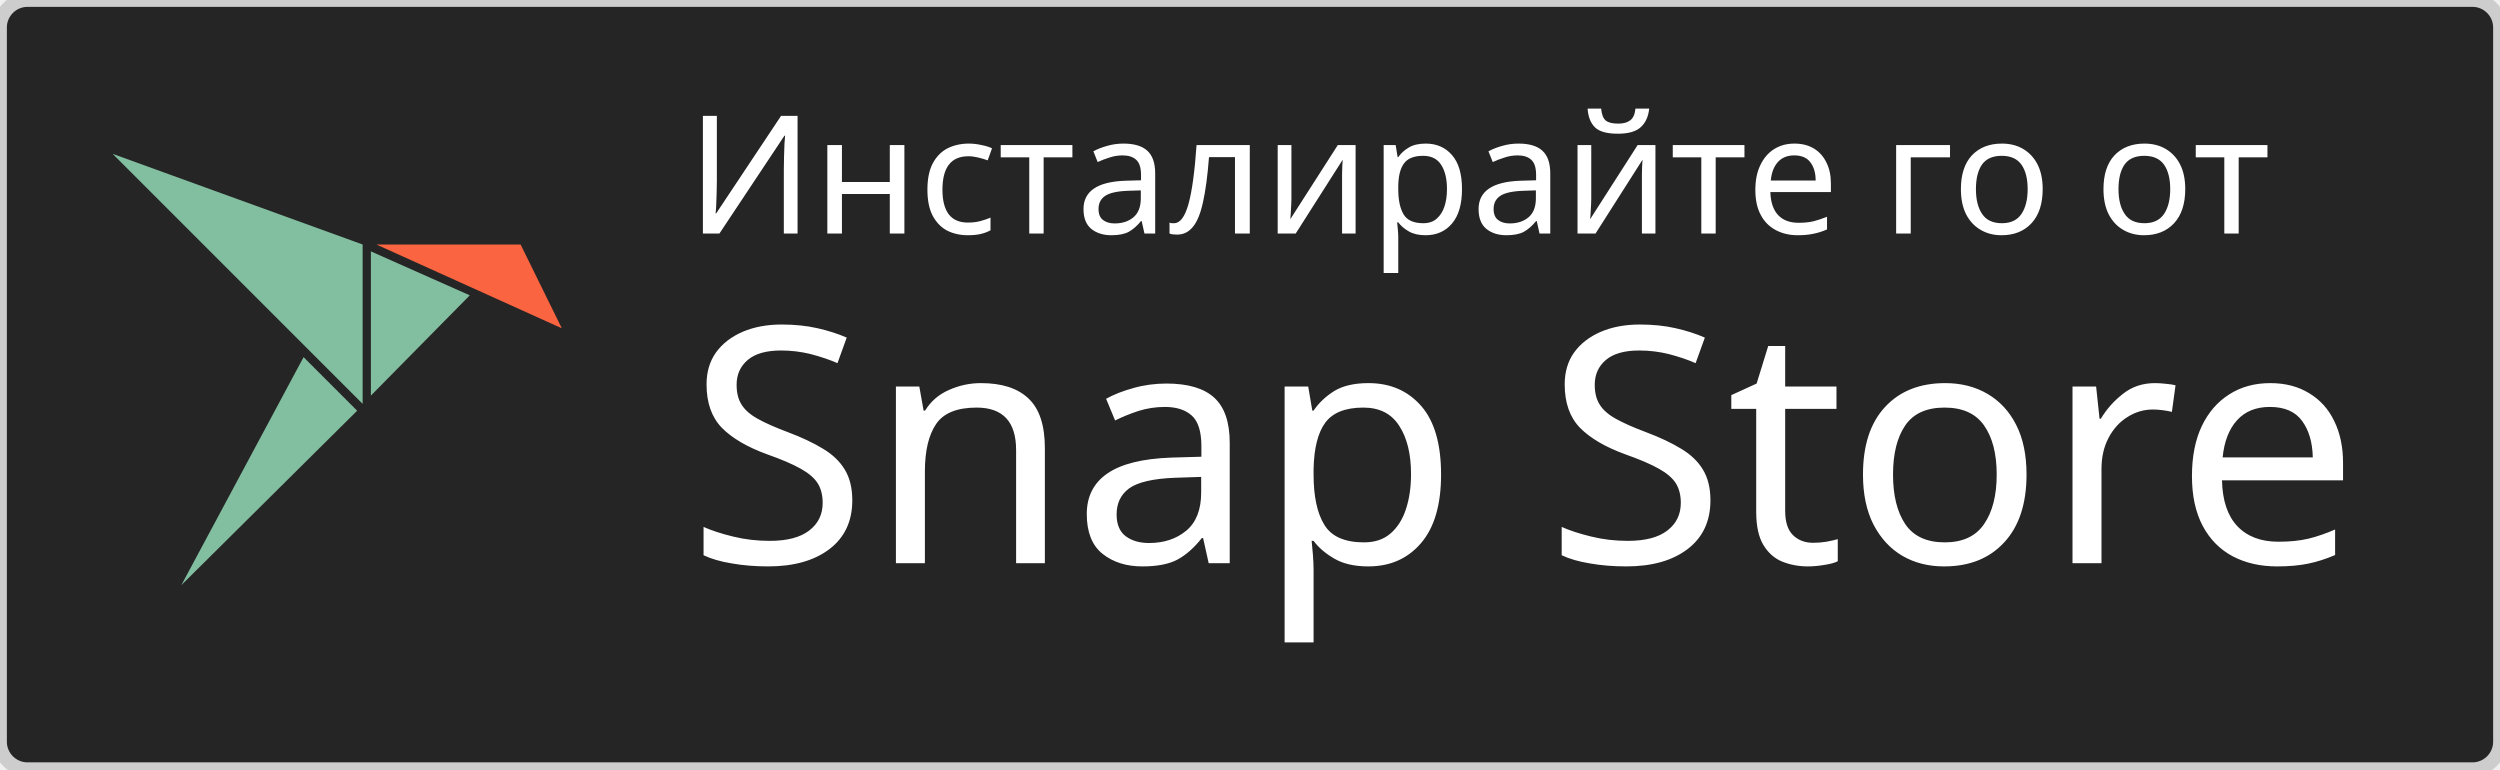
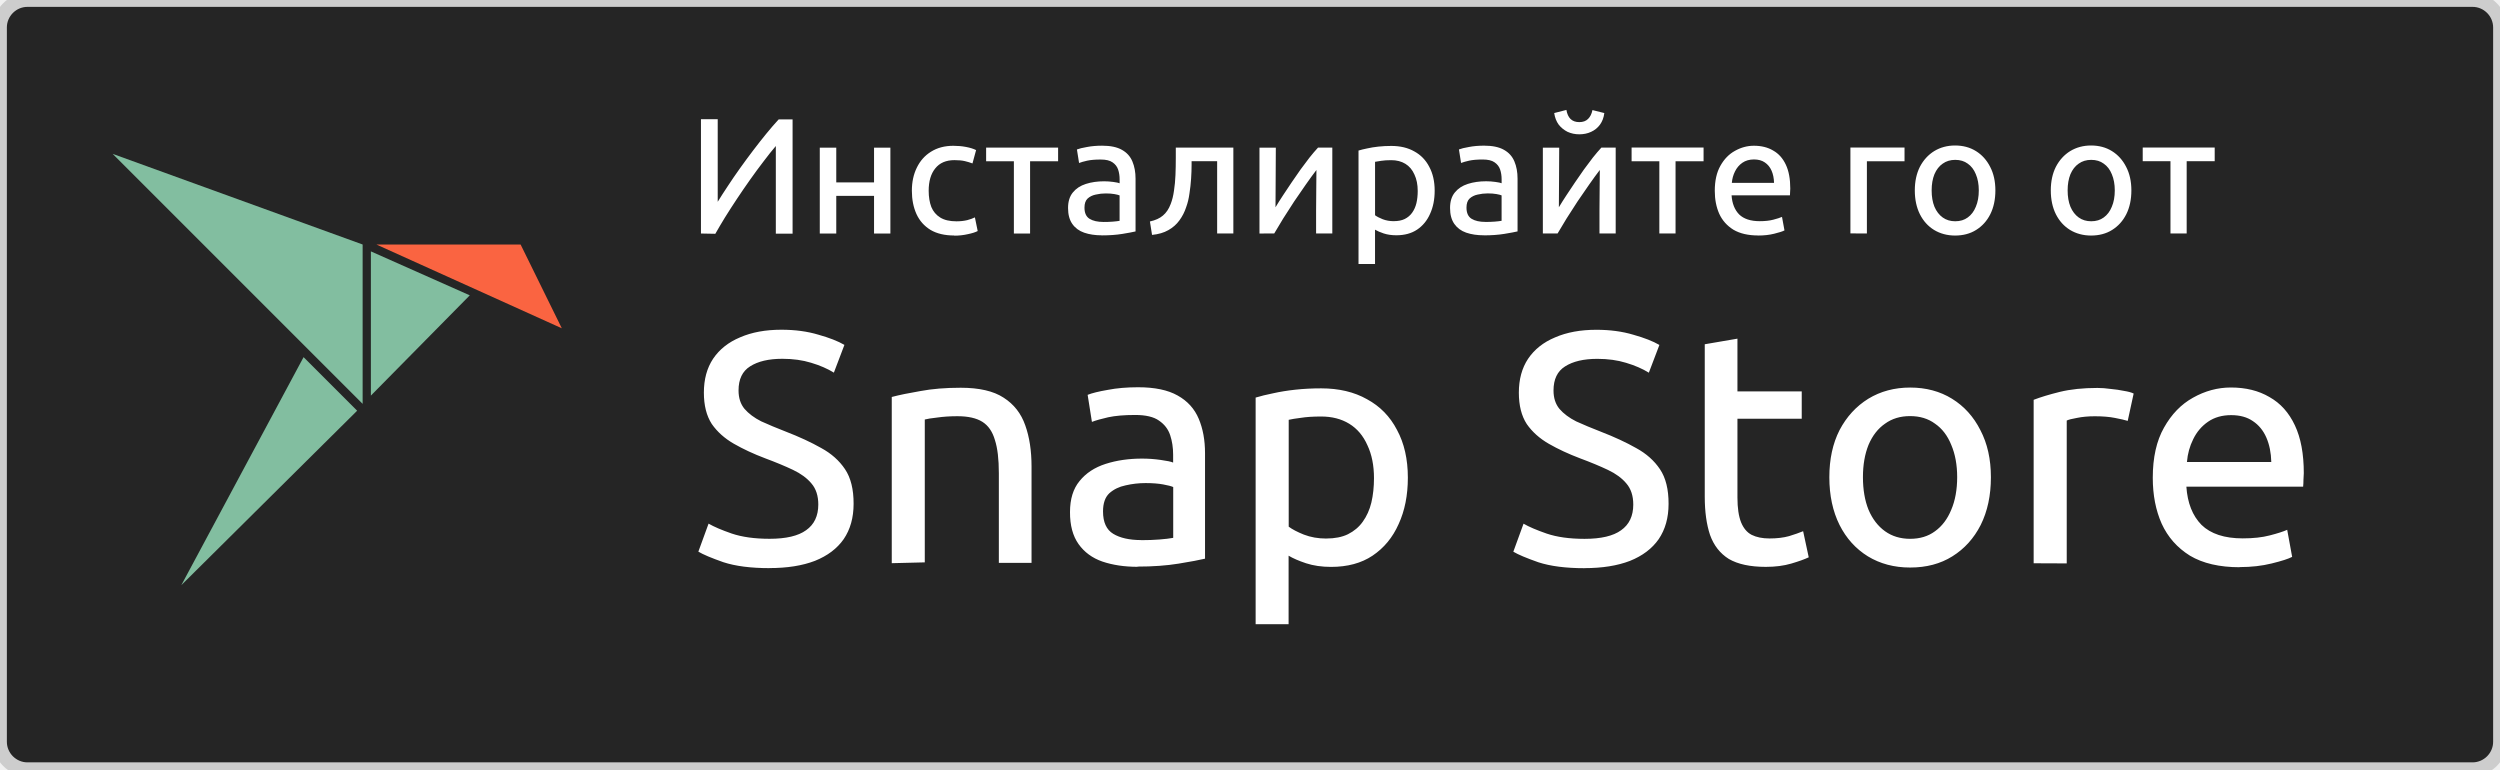
- <svg xmlns="http://www.w3.org/2000/svg" version="1.1" id="Layer_1" x="0px" y="0px" viewBox="0 0 182 56" style="enable-background:new 0 0 182 56;" xml:space="preserve">
-   <style type="text/css">
-         .st0 {
+ <svg xmlns="http://www.w3.org/2000/svg" id="a" enable-background="new 0 0 182 56" version="1.1" viewBox="0 0 182 56">
+   <style id="b" type="text/css">.st0 {
            fill-rule: evenodd;
            clip-rule: evenodd;
            fill: #252525;
            stroke: #CDCDCD;
        }

        .st1 {
            fill: #82BEA0;
        }

        .st2 {
            fill: #FA6441;
        }

        .st3 {
            fill: #FFFFFF;
        }

        .st4 {
            font-family: 'Ubuntu';
        }

        .st5 {
            font-size: 12px;
            font-weight: 500;
        }

        .st6 {
            font-size: 24px;
            font-weight: 500;
-         }
-     </style>
-   <g id="g17">
-     <g id="Black-badge">
-       <path id="Rectangle-path" class="st0" d="M2 0h178c1.1 0 2 .9 2 2v52c0 1.1-.9 2-2 2H2c-1.1 0-2-.9-2-2V2C0 .9.9 0 2 0z" />
-       <g id="logo" transform="translate(8 11)">
-         <path id="body" class="st1" d="M19 17.8V7.3l7.2 3.2-7.2 7.3zM5.2 31.6L14.1 15l3.9 3.9L5.2 31.6zM.2.2l18.2 6.6v11.6L.2.2z" />
-         <path id="head" class="st2" d="M29.9 6.8H19.4l13.5 6.1z" />
+         }</style>
+   <g id="e">
+     <g id="f">
+       <path id="g" class="st0" d="M2 0h178c1.1 0 2 .9 2 2v52c0 1.1-.9 2-2 2H2c-1.1 0-2-.9-2-2V2C0 .9.9 0 2 0z" />
+       <g id="h" transform="translate(8 11)">
+         <path id="i" class="st1" d="M19 17.8V7.3l7.2 3.2-7.2 7.3zM5.2 31.6L14.1 15l3.9 3.9L5.2 31.6zM.2.2l18.2 6.6v11.6L.2.2z" />
+         <path id="j" class="st2" d="M29.9 6.8H19.4l13.5 6.1z" />
      </g>
-       <text transform="translate(50 17)" class="st3 st4 st5" id="text12">Инсталирайте го от</text>
-       <text transform="translate(50 41)" class="st3 st4 st6" id="text14">Snap Store</text>
+       <path id="k" class="st3 st4 st5" transform="translate(50,17)" d="m1.03 0v-8.32h1.22v6.01q0.324-0.528 0.732-1.14 0.408-0.624 0.876-1.28 0.48-0.672 0.972-1.32t0.96-1.22q0.48-0.588 0.9-1.04h1.01v8.32h-1.22v-6.38q-0.42 0.492-0.9 1.13-0.48 0.624-0.972 1.32t-0.96 1.4-0.876 1.36q-0.396 0.648-0.696 1.18zm8.65 0v-6.25h1.2v2.53h2.75v-2.53h1.19v6.25h-1.19v-2.74h-2.75v2.74zm9.79 0.144q-1.04 0-1.73-0.408-0.684-0.42-1.02-1.15-0.336-0.744-0.336-1.7 0-0.948 0.36-1.68 0.36-0.744 1.03-1.16 0.684-0.432 1.63-0.432 0.492 0 0.924 0.084 0.444 0.084 0.732 0.228l-0.264 0.972q-0.252-0.096-0.552-0.168t-0.756-0.072q-0.924 0-1.4 0.6-0.48 0.588-0.48 1.63 0 0.672 0.192 1.18 0.204 0.492 0.648 0.768t1.18 0.276q0.42 0 0.78-0.084 0.36-0.096 0.564-0.204l0.204 0.996q-0.252 0.132-0.72 0.228-0.468 0.108-0.984 0.108zm4.34-0.144v-5.26h-2.02v-0.996h5.24v0.996h-2.04v5.26zm6.4 0.132q-0.72 0-1.28-0.192-0.552-0.192-0.864-0.636t-0.312-1.16q0-0.708 0.348-1.13 0.348-0.432 0.948-0.624t1.33-0.192q0.336 0 0.672 0.048 0.348 0.048 0.456 0.096v-0.288q0-0.384-0.108-0.708t-0.408-0.528q-0.288-0.204-0.864-0.204-0.6 0-0.984 0.084-0.372 0.084-0.588 0.168l-0.156-0.984q0.24-0.096 0.732-0.18 0.492-0.096 1.1-0.096 0.912 0 1.44 0.3 0.54 0.3 0.768 0.852 0.228 0.54 0.228 1.25v3.84q-0.3 0.072-0.96 0.18t-1.5 0.108zm0.12-0.972q0.372 0 0.672-0.024 0.312-0.024 0.504-0.06v-1.85q-0.108-0.048-0.372-0.096t-0.636-0.048-0.732 0.084q-0.348 0.072-0.588 0.288-0.228 0.216-0.228 0.66 0 0.588 0.372 0.816t1.01 0.228zm3.54 0.948-0.156-0.984q0.6-0.132 0.948-0.432 0.36-0.3 0.564-0.84 0.168-0.432 0.24-0.972 0.084-0.54 0.108-1.14 0.024-0.612 0.024-1.25v-0.744h4.19v6.25h-1.18v-5.26h-1.86v0.264q0 0.456-0.036 1.01-0.036 0.54-0.12 1.08-0.072 0.54-0.24 0.996-0.168 0.516-0.492 0.96-0.312 0.432-0.804 0.708-0.48 0.276-1.19 0.348zm7.82-0.108v-6.25h1.19q0 1.22-0.012 2.34t-0.012 2q0.252-0.42 0.552-0.876t0.624-0.936 0.648-0.936q0.336-0.456 0.648-0.864 0.324-0.408 0.624-0.732h1.04v6.25h-1.18q0-0.84 0-1.67 0.012-0.828 0.012-1.58 0.012-0.756 0.012-1.37-0.36 0.468-0.78 1.07-0.408 0.588-0.84 1.22-0.42 0.636-0.804 1.25-0.372 0.6-0.648 1.08zm7.21 2.22v-8.26q0.276-0.084 0.636-0.156 0.372-0.084 0.816-0.132t0.936-0.048q0.972 0 1.67 0.396 0.708 0.384 1.09 1.12 0.396 0.732 0.396 1.74 0 0.96-0.336 1.69-0.324 0.732-0.948 1.15-0.612 0.408-1.51 0.408-0.504 0-0.912-0.132-0.396-0.132-0.636-0.276v2.5zm2.57-3.12q0.468 0 0.792-0.156 0.336-0.168 0.54-0.456 0.216-0.3 0.312-0.696 0.096-0.408 0.096-0.888 0-0.696-0.24-1.2-0.228-0.516-0.66-0.78t-1.03-0.264q-0.432 0-0.732 0.048-0.288 0.036-0.444 0.072v3.89q0.192 0.144 0.552 0.288 0.372 0.144 0.816 0.144zm6.55 1.03q-0.72 0-1.28-0.192-0.552-0.192-0.864-0.636t-0.312-1.16q0-0.708 0.348-1.13 0.348-0.432 0.948-0.624t1.33-0.192q0.336 0 0.672 0.048 0.348 0.048 0.456 0.096v-0.288q0-0.384-0.108-0.708t-0.408-0.528q-0.288-0.204-0.864-0.204-0.6 0-0.984 0.084-0.372 0.084-0.588 0.168l-0.156-0.984q0.24-0.096 0.732-0.18 0.492-0.096 1.1-0.096 0.912 0 1.44 0.3 0.54 0.3 0.768 0.852 0.228 0.54 0.228 1.25v3.84q-0.3 0.072-0.96 0.18t-1.5 0.108zm0.12-0.972q0.372 0 0.672-0.024 0.312-0.024 0.504-0.06v-1.85q-0.108-0.048-0.372-0.096t-0.636-0.048-0.732 0.084q-0.348 0.072-0.588 0.288-0.228 0.216-0.228 0.66 0 0.588 0.372 0.816t1.01 0.228zm4.18 0.84v-6.25h1.19q0 1.22-0.012 2.34t-0.012 2q0.252-0.42 0.552-0.876t0.624-0.936 0.648-0.936q0.336-0.456 0.648-0.864 0.324-0.408 0.624-0.732h1.04v6.25h-1.18q0-0.84 0-1.67 0.012-0.828 0.012-1.58 0.012-0.756 0.012-1.37-0.36 0.468-0.78 1.07-0.408 0.588-0.84 1.22-0.42 0.636-0.804 1.25-0.372 0.6-0.648 1.08zm2.65-7.22q-0.456 0-0.852-0.18-0.384-0.192-0.648-0.528-0.252-0.348-0.324-0.84l0.888-0.228q0.072 0.432 0.3 0.66 0.24 0.228 0.636 0.228 0.408 0 0.636-0.228 0.24-0.228 0.324-0.648l0.864 0.216q-0.06 0.492-0.312 0.84t-0.648 0.528q-0.384 0.18-0.864 0.18zm5.83 7.22v-5.26h-2.02v-0.996h5.24v0.996h-2.04v5.26zm7.2 0.144q-1.1 0-1.81-0.42-0.696-0.432-1.03-1.16-0.324-0.732-0.324-1.67 0-1.1 0.408-1.82 0.408-0.732 1.06-1.09 0.66-0.372 1.38-0.372 0.816 0 1.4 0.348 0.6 0.336 0.924 1.03 0.324 0.684 0.324 1.74 0 0.108-0.012 0.24 0 0.132-0.012 0.252h-4.25q0.06 0.888 0.552 1.39 0.504 0.492 1.5 0.492 0.576 0 0.984-0.108 0.42-0.108 0.636-0.204l0.18 0.984q-0.204 0.108-0.744 0.24-0.528 0.132-1.16 0.132zm-1.92-3.83h3.07q-0.012-0.504-0.18-0.888t-0.492-0.6q-0.312-0.216-0.792-0.216-0.492 0-0.84 0.24t-0.54 0.636q-0.192 0.384-0.228 0.828zm8.63 3.68v-6.25h3.94v0.996h-2.74v5.26zm7.63 0.156q-0.864 0-1.54-0.408-0.66-0.408-1.03-1.14-0.372-0.744-0.372-1.74 0-0.984 0.372-1.72 0.384-0.732 1.04-1.14 0.672-0.408 1.52-0.408 0.864 0 1.52 0.408t1.03 1.14q0.384 0.732 0.384 1.72 0 0.996-0.372 1.74-0.372 0.732-1.03 1.14-0.648 0.408-1.54 0.408zm0-1.04q0.54 0 0.912-0.276 0.384-0.276 0.588-0.78 0.216-0.504 0.216-1.19 0-0.672-0.216-1.18-0.204-0.504-0.588-0.768-0.372-0.276-0.912-0.276-0.528 0-0.912 0.276-0.384 0.264-0.6 0.768-0.204 0.504-0.204 1.18 0 0.684 0.204 1.19 0.216 0.504 0.6 0.78t0.912 0.276zm9.9 1.04q-0.864 0-1.54-0.408-0.66-0.408-1.03-1.14-0.372-0.744-0.372-1.74 0-0.984 0.372-1.72 0.384-0.732 1.04-1.14 0.672-0.408 1.52-0.408 0.864 0 1.52 0.408t1.03 1.14q0.384 0.732 0.384 1.72 0 0.996-0.372 1.74-0.372 0.732-1.03 1.14-0.648 0.408-1.54 0.408zm0-1.04q0.54 0 0.912-0.276 0.384-0.276 0.588-0.78 0.216-0.504 0.216-1.19 0-0.672-0.216-1.18-0.204-0.504-0.588-0.768-0.372-0.276-0.912-0.276-0.528 0-0.912 0.276-0.384 0.264-0.6 0.768-0.204 0.504-0.204 1.18 0 0.684 0.204 1.19 0.216 0.504 0.6 0.78t0.912 0.276zm5.77 0.888v-5.26h-2.02v-0.996h5.24v0.996h-2.04v5.26z" fill="#fff" aria-label="Инсталирайте го от" />
+       <path id="l" class="st3 st4 st6" transform="translate(50,41)" d="m6.02 0.36q-2.04 0-3.36-0.432-1.3-0.456-1.82-0.768l0.744-2.04q0.576 0.336 1.68 0.72 1.13 0.384 2.76 0.384 1.8 0 2.66-0.624 0.888-0.624 0.888-1.87 0-0.96-0.504-1.54-0.48-0.576-1.34-0.984t-2.02-0.84q-1.27-0.48-2.28-1.06t-1.61-1.44q-0.576-0.888-0.576-2.28 0-1.46 0.672-2.47 0.696-1.03 1.97-1.56 1.27-0.552 3-0.552 1.49 0 2.69 0.36 1.2 0.336 1.9 0.744l-0.768 2.02q-0.696-0.432-1.66-0.72-0.936-0.288-2.09-0.288-1.49 0-2.35 0.552-0.84 0.528-0.84 1.75 0 0.816 0.432 1.34 0.456 0.528 1.22 0.912 0.792 0.36 1.78 0.744 1.49 0.576 2.59 1.2 1.1 0.6 1.73 1.54t0.624 2.52q0 1.51-0.72 2.57-0.72 1.03-2.09 1.58-1.37 0.528-3.31 0.528zm8.9-0.36v-12.1q0.816-0.216 2.09-0.432 1.27-0.24 2.93-0.24 2.02 0 3.12 0.72 1.13 0.72 1.58 2.02 0.456 1.27 0.456 3v7.01h-2.38v-6.53q0-1.54-0.288-2.42-0.264-0.912-0.912-1.32t-1.82-0.408q-0.792 0-1.46 0.096-0.648 0.072-0.912 0.144v10.4zm17.9 0.264q-1.44 0-2.57-0.384-1.1-0.384-1.73-1.27t-0.624-2.33q0-1.42 0.696-2.26 0.696-0.864 1.9-1.25t2.66-0.384q0.672 0 1.34 0.096 0.696 0.096 0.912 0.192v-0.576q0-0.768-0.216-1.42t-0.816-1.06q-0.576-0.408-1.73-0.408-1.2 0-1.97 0.168-0.744 0.168-1.18 0.336l-0.312-1.97q0.48-0.192 1.46-0.36 0.984-0.192 2.21-0.192 1.82 0 2.88 0.6 1.08 0.6 1.54 1.7 0.456 1.08 0.456 2.5v7.68q-0.6 0.144-1.92 0.36t-3 0.216zm0.24-1.94q0.744 0 1.34-0.048 0.624-0.048 1.01-0.12v-3.7q-0.216-0.096-0.744-0.192t-1.27-0.096-1.46 0.168q-0.696 0.144-1.18 0.576-0.456 0.432-0.456 1.32 0 1.18 0.744 1.63t2.02 0.456zm8.35 6.12v-16.5q0.552-0.168 1.27-0.312 0.744-0.168 1.63-0.264t1.87-0.096q1.94 0 3.34 0.792 1.42 0.768 2.18 2.23 0.792 1.46 0.792 3.48 0 1.92-0.672 3.38-0.648 1.46-1.9 2.3-1.22 0.816-3.02 0.816-1.01 0-1.82-0.264-0.792-0.264-1.27-0.552v4.99zm5.14-6.24q0.936 0 1.58-0.312 0.672-0.336 1.08-0.912 0.432-0.6 0.624-1.39 0.192-0.816 0.192-1.78 0-1.39-0.48-2.4-0.456-1.03-1.32-1.56t-2.06-0.528q-0.864 0-1.46 0.096-0.576 0.072-0.888 0.144v7.78q0.384 0.288 1.1 0.576 0.744 0.288 1.63 0.288zm18.8 2.16q-2.04 0-3.36-0.432-1.3-0.456-1.82-0.768l0.744-2.04q0.576 0.336 1.68 0.72 1.13 0.384 2.76 0.384 1.8 0 2.66-0.624 0.888-0.624 0.888-1.87 0-0.96-0.504-1.54-0.48-0.576-1.34-0.984t-2.02-0.84q-1.27-0.48-2.28-1.06t-1.61-1.44q-0.576-0.888-0.576-2.28 0-1.46 0.672-2.47 0.696-1.03 1.97-1.56 1.27-0.552 3-0.552 1.49 0 2.69 0.36 1.2 0.336 1.9 0.744l-0.768 2.02q-0.696-0.432-1.66-0.72-0.936-0.288-2.09-0.288-1.49 0-2.35 0.552-0.84 0.528-0.84 1.75 0 0.816 0.432 1.34 0.456 0.528 1.22 0.912 0.792 0.36 1.78 0.744 1.49 0.576 2.59 1.2 1.1 0.6 1.73 1.54t0.624 2.52q0 1.51-0.72 2.57-0.72 1.03-2.09 1.58-1.37 0.528-3.31 0.528zm13.2-0.096q-1.7 0-2.69-0.576-0.96-0.6-1.37-1.75-0.384-1.15-0.384-2.78v-11.1l2.38-0.408v3.84h4.68v1.99h-4.68v5.74q0 1.13 0.264 1.8 0.264 0.648 0.768 0.912 0.528 0.264 1.3 0.264 0.816 0 1.42-0.168 0.624-0.192 1.03-0.36l0.408 1.9q-0.456 0.216-1.27 0.456t-1.85 0.24zm10.5 0.048q-1.73 0-3.07-0.816-1.32-0.816-2.06-2.28-0.744-1.49-0.744-3.48 0-1.97 0.744-3.43 0.768-1.46 2.09-2.28 1.34-0.816 3.05-0.816 1.73 0 3.05 0.816t2.06 2.28q0.768 1.46 0.768 3.43 0 1.99-0.744 3.48-0.744 1.46-2.06 2.28-1.3 0.816-3.07 0.816zm0-2.09q1.08 0 1.82-0.552 0.768-0.552 1.18-1.56 0.432-1.01 0.432-2.38 0-1.34-0.432-2.35-0.408-1.01-1.18-1.54-0.744-0.552-1.82-0.552-1.06 0-1.82 0.552-0.768 0.528-1.2 1.54-0.408 1.01-0.408 2.35 0 1.37 0.408 2.38 0.432 1.01 1.2 1.56t1.82 0.552zm9 1.78v-11.9q0.744-0.288 1.9-0.576 1.18-0.288 2.74-0.288 0.456 0 0.96 0.072 0.528 0.048 0.984 0.144 0.456 0.072 0.696 0.192l-0.432 1.99q-0.312-0.096-0.936-0.216-0.6-0.12-1.46-0.12-0.72 0-1.3 0.12-0.552 0.096-0.744 0.192v10.4zm15 0.288q-2.21 0-3.62-0.84-1.39-0.864-2.06-2.33-0.648-1.46-0.648-3.34 0-2.21 0.816-3.65 0.816-1.46 2.11-2.18 1.32-0.744 2.76-0.744 1.63 0 2.81 0.696 1.2 0.672 1.85 2.06 0.648 1.37 0.648 3.48 0 0.216-0.024 0.48 0 0.264-0.024 0.504h-8.5q0.12 1.78 1.1 2.78 1.01 0.984 3 0.984 1.15 0 1.97-0.216 0.84-0.216 1.27-0.408l0.36 1.97q-0.408 0.216-1.49 0.48-1.06 0.264-2.33 0.264zm-3.84-7.66h6.14q-0.024-1.01-0.36-1.78t-0.984-1.2q-0.624-0.432-1.58-0.432-0.984 0-1.68 0.48t-1.08 1.27q-0.384 0.768-0.456 1.66z" fill="#fff" aria-label="Snap Store" />
    </g>
  </g>
</svg>
